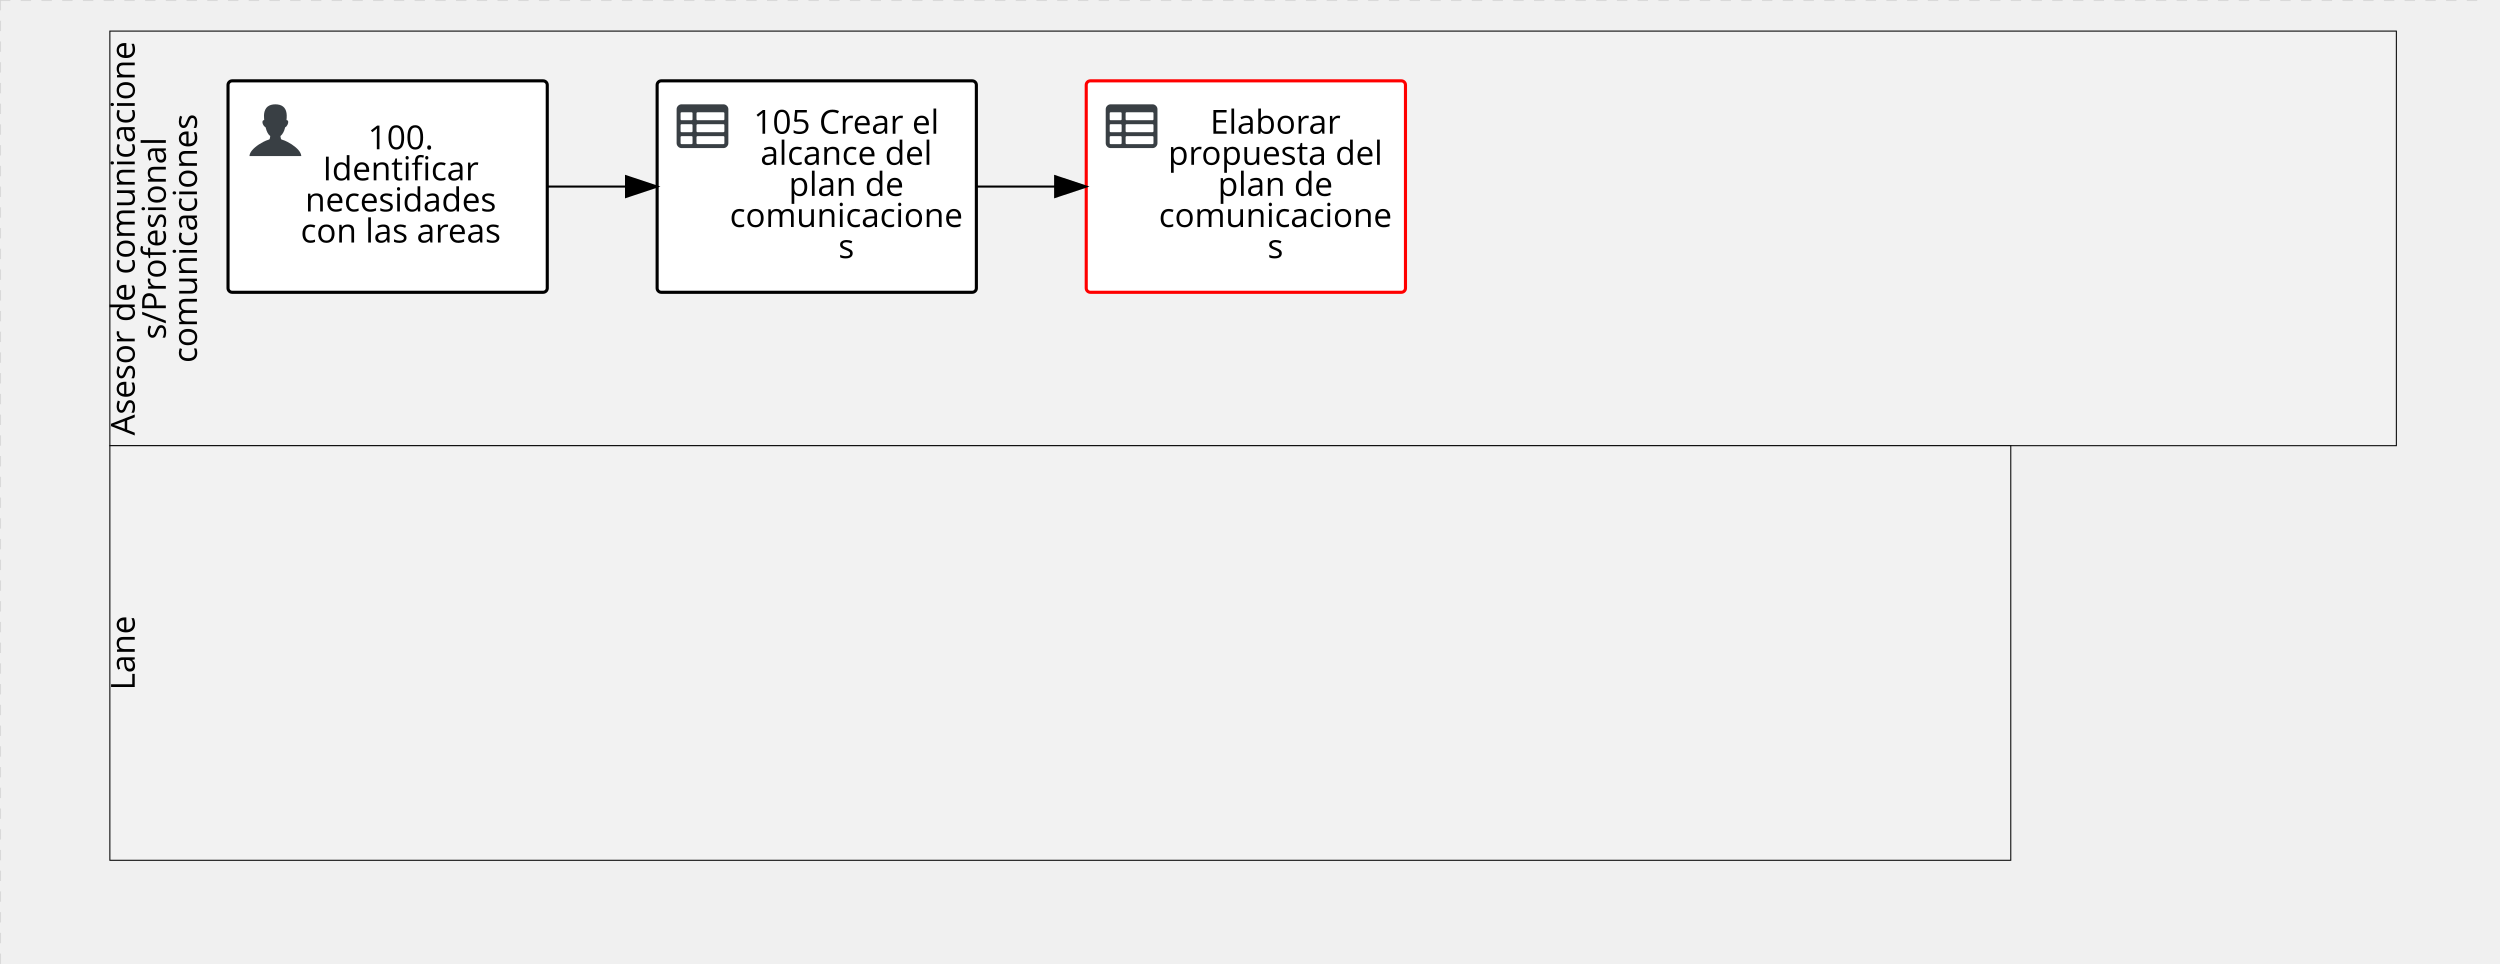
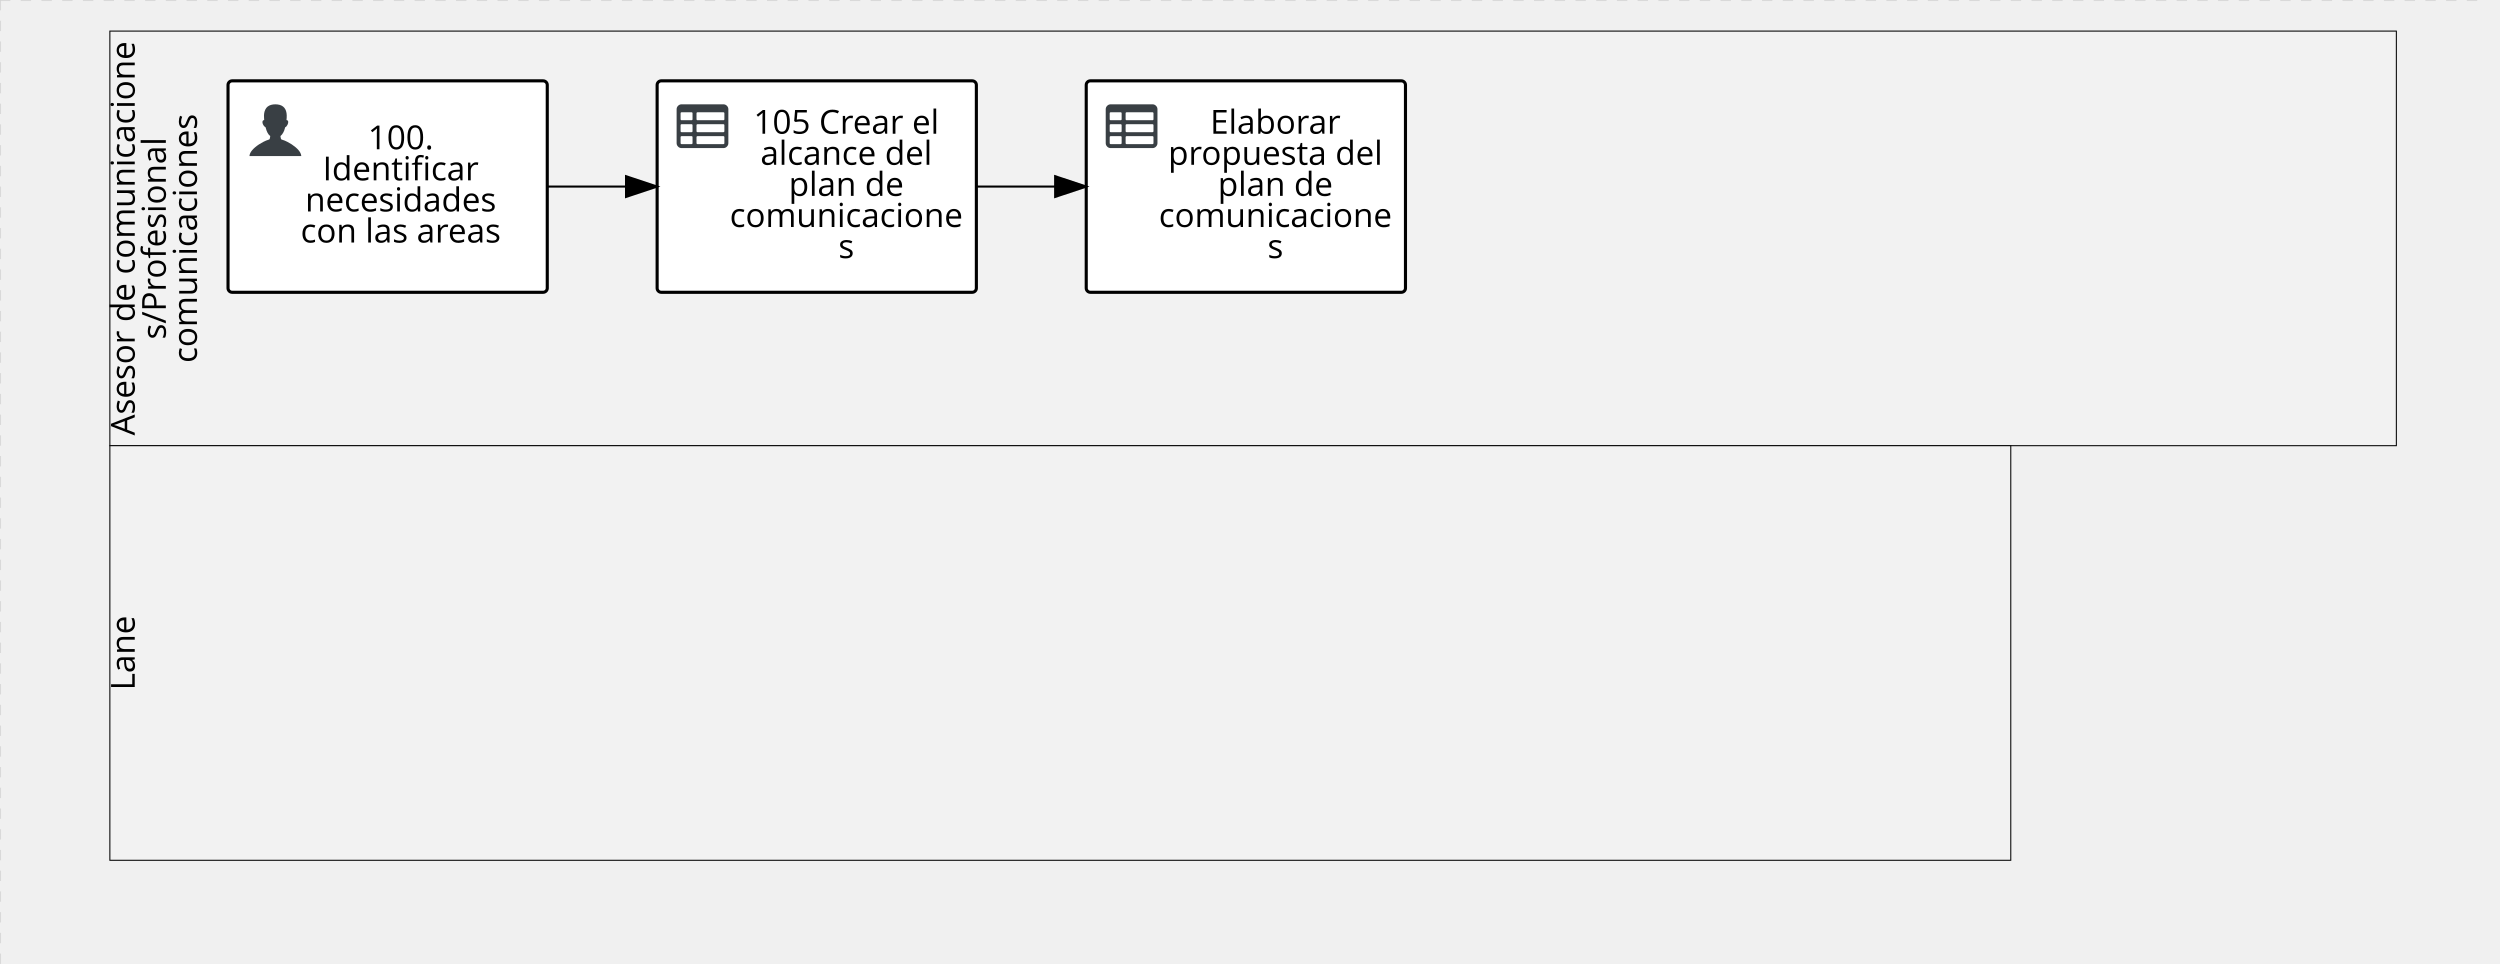
<svg xmlns="http://www.w3.org/2000/svg" version="1.1" width="1206" height="465" viewBox="0 0 1206 465">
  <defs />
  <g transform="matrix(1,0,0,1,0,0)">
    <g>
      <g>
        <g>
          <path fill="none" stroke="#d3d3d3" paint-order="fill stroke markers" d=" M 0 0 L 1200 0" stroke-miterlimit="10" stroke-opacity="0.8" stroke-dasharray="5" />
        </g>
        <g>
          <path fill="none" stroke="#d3d3d3" paint-order="fill stroke markers" d=" M 0 0 L 0 800" stroke-miterlimit="10" stroke-opacity="0.8" stroke-dasharray="5" />
        </g>
      </g>
      <g id="_B57488E7-6CBE-4FAA-9219-56307C9E62A7" bpmn2nodeid="_B57488E7-6CBE-4FAA-9219-56307C9E62A7" transform="matrix(1,0,0,1,53,15)">
        <g>
          <path fill="none" stroke="none" />
        </g>
        <g transform="matrix(1,0,0,1,0,0)">
          <path fill="#f2f2f2" stroke="none" id="_B57488E7-6CBE-4FAA-9219-56307C9E62A7?shapeType=BACKGROUND" paint-order="stroke fill markers" d=" M 0 0 L 1103 0 L 1103 200 L 0 200 L 0 0 Z Z" />
        </g>
        <g transform="matrix(1,0,0,1,0,0)">
          <path fill="none" stroke="rgb(0,0,0)" id="_B57488E7-6CBE-4FAA-9219-56307C9E62A7?shapeType=BORDER&amp;renderType=STROKE" paint-order="fill stroke markers" d=" M 0 0 L 1103 0 L 1103 200 L 0 200 L 0 0 Z Z" stroke-miterlimit="10" stroke-width="0.5" stroke-dasharray="" />
        </g>
        <g transform="matrix(-1.8369701987210297e-16,-1,1,-1.8369701987210297e-16,0,195.0742)">
          <text fill="#000000" stroke="none" font-family="Open Sans" font-size="12pt" font-style="normal" font-weight="normal" text-decoration="normal" x="95.074" y="12" text-anchor="middle" dominant-baseline="alphabetic">Asesor de comunicacione</text>
          <text fill="#000000" stroke="none" font-family="Open Sans" font-size="12pt" font-style="normal" font-weight="normal" text-decoration="normal" x="95.074" y="27" text-anchor="middle" dominant-baseline="alphabetic">          s/Profesional            </text>
          <text fill="#000000" stroke="none" font-family="Open Sans" font-size="12pt" font-style="normal" font-weight="normal" text-decoration="normal" x="95.074" y="42" text-anchor="middle" dominant-baseline="alphabetic">        comunicaciones         </text>
        </g>
        <g id="_AA0C87CB-521B-442E-9885-30118DCB7A72" bpmn2nodeid="_AA0C87CB-521B-442E-9885-30118DCB7A72" transform="matrix(1,0,0,1,57,24)">
          <g>
            <path fill="none" stroke="none" />
          </g>
          <g transform="matrix(1,0,0,1,0,0)">
            <path fill="#ffffff" stroke="none" id="_AA0C87CB-521B-442E-9885-30118DCB7A72?shapeType=BACKGROUND" paint-order="stroke fill markers" d=" M 2 0 L 152 0 L 152 0 A 2 2 0 0 1 154 2 L 154 100 L 154 100 A 2 2 0 0 1 152 102 L 2 102 L 2 102 A 2 2 0 0 1 0 100 L 0 2 L 0 2 A 2 2 0 0 1 2 0 Z" />
          </g>
          <g transform="matrix(1,0,0,1,0,0)">
            <path fill="none" stroke="rgb(0,0,0)" id="_AA0C87CB-521B-442E-9885-30118DCB7A72?shapeType=BORDER&amp;renderType=STROKE" paint-order="fill stroke markers" d=" M 2 0 L 152 0 L 152 0 A 2 2 0 0 1 154 2 L 154 100 L 154 100 A 2 2 0 0 1 152 102 L 2 102 L 2 102 A 2 2 0 0 1 0 100 L 0 2 L 0 2 A 2 2 0 0 1 2 0 Z" stroke-miterlimit="10" stroke-width="1.5" stroke-dasharray="" />
          </g>
          <g>
            <g transform="matrix(0.06,0,0,0.06,9.4,9.4)">
              <g transform="matrix(1,0,0,1,0,0)">
                <path fill="#393f44" stroke="none" id="_AA0C87CB-521B-442E-9885-30118DCB7A72_task__RvU5__iZSm" paint-order="stroke fill markers" d=" M 0 0 M 16 445.21 C 16 440.869 18.784 431.129 22.001 424.217 C 35.768 394.64 77.283 359.28 129 333.084 C 144.516 325.224 157.347 319.964 167.807 317.174 C 171.932 316.074 175.729 314.414 176.525 313.363 C 178.894 310.234 180.914 302.908 181.727 294.5 L 182.5 286.5 L 178.507 283.455 C 166.303 274.146 154.284 251.678 148.04 226.5 C 145.611 216.707 145.056 215.462 142.984 215.158 C 141.703 214.97 138.083 212.243 134.939 209.099 C 123.233 197.393 116.891 177.376 121.44 166.49 C 123.002 162.751 128.155 159.01 131.75 159.004 C 134.448 159 134.471 158.603 132.914 138.788 C 130.927 113.496 134.279 92.265 143.132 74.076 C 152.232 55.38 167.569 42.882 189.049 36.66 C 210.203 30.532 237.797 30.532 258.951 36.66 C 300.042 48.563 318.958 83.806 314.955 141 C 314.32 150.075 313.624 157.788 313.409 158.14 C 313.194 158.493 314.575 159.073 316.479 159.43 C 328.929 161.766 330.986 177.018 321.496 196.621 C 316.903 206.109 309.357 214.508 304.817 215.185 C 303.023 215.453 302.293 217.146 299.943 226.5 C 296.659 239.567 294.474 245.305 287.948 257.995 C 282.491 268.606 273.035 281.109 268.108 284.229 L 264.871 286.278 L 265.518 292.889 C 266.345 301.33 268.639 309.871 270.877 312.837 C 272.067 314.415 275.002 315.79 280.063 317.139 C 291.069 320.075 303.617 325.274 321 334.102 C 369.815 358.891 410.848 393.758 425.032 422.5 C 429.07 430.682 432 440.232 432 445.21 L 432 448 L 224 448 L 16 448 L 16 445.21 Z" />
              </g>
            </g>
          </g>
          <g transform="matrix(1,0,0,1,4.04,13.68)">
            <g transform="matrix(0.04,0,0,0.04,63.36,69.12)">
              <g transform="matrix(1,0,0,1,0,0)">
                <path fill="none" stroke="none" />
              </g>
              <g transform="matrix(1,0,0,1,0,0)">
                <path fill="none" stroke="none" />
              </g>
            </g>
          </g>
          <g transform="matrix(1,0,0,1,35,21)">
            <text fill="#000000" stroke="none" font-family="Open Sans" font-size="12pt" font-style="normal" font-weight="normal" text-decoration="normal" x="48.305" y="12" text-anchor="middle" dominant-baseline="alphabetic">       100.         </text>
            <text fill="#000000" stroke="none" font-family="Open Sans" font-size="12pt" font-style="normal" font-weight="normal" text-decoration="normal" x="48.305" y="27" text-anchor="middle" dominant-baseline="alphabetic">  Identificar   </text>
            <text fill="#000000" stroke="none" font-family="Open Sans" font-size="12pt" font-style="normal" font-weight="normal" text-decoration="normal" x="48.305" y="42" text-anchor="middle" dominant-baseline="alphabetic">necesidades </text>
            <text fill="#000000" stroke="none" font-family="Open Sans" font-size="12pt" font-style="normal" font-weight="normal" text-decoration="normal" x="48.305" y="57" text-anchor="middle" dominant-baseline="alphabetic">con las areas</text>
          </g>
        </g>
        <g id="_9E76448C-DA83-4A20-A2F2-3716A5D620CC" bpmn2nodeid="_9E76448C-DA83-4A20-A2F2-3716A5D620CC" transform="matrix(1,0,0,1,264,24)">
          <g>
            <path fill="none" stroke="none" />
          </g>
          <g transform="matrix(1,0,0,1,0,0)">
            <path fill="#ffffff" stroke="none" id="_9E76448C-DA83-4A20-A2F2-3716A5D620CC?shapeType=BACKGROUND" paint-order="stroke fill markers" d=" M 2 0 L 152 0 L 152 0 A 2 2 0 0 1 154 2 L 154 100 L 154 100 A 2 2 0 0 1 152 102 L 2 102 L 2 102 A 2 2 0 0 1 0 100 L 0 2 L 0 2 A 2 2 0 0 1 2 0 Z" />
          </g>
          <g transform="matrix(1,0,0,1,0,0)">
            <path fill="none" stroke="rgb(0,0,0)" id="_9E76448C-DA83-4A20-A2F2-3716A5D620CC?shapeType=BORDER&amp;renderType=STROKE" paint-order="fill stroke markers" d=" M 2 0 L 152 0 L 152 0 A 2 2 0 0 1 154 2 L 154 100 L 154 100 A 2 2 0 0 1 152 102 L 2 102 L 2 102 A 2 2 0 0 1 0 100 L 0 2 L 0 2 A 2 2 0 0 1 2 0 Z" stroke-miterlimit="10" stroke-width="1.5" stroke-dasharray="" />
          </g>
          <g>
            <g transform="matrix(0.06,0,0,0.06,9.4,9.4)">
              <g transform="matrix(1,0,0,1,0,0)">
                <path fill="#393f44" stroke="none" id="_9E76448C-DA83-4A20-A2F2-3716A5D620CC_task__l39e__3KHJ" paint-order="stroke fill markers" d=" M 0 0 M 128 344 L 128 296 C 128 293.7 127.2 291.8 125.8 290.2 C 124.4 288.6 122.4 288 120 288 L 40 288 C 37.7 288 35.8 288.8 34.2 290.2 C 32.6 291.6 32 293.7 32 296 L 32 344 C 32 346.3 32.8 348.2 34.2 349.8 C 35.6 351.4 37.6 352 40 352 L 120 352 C 122.3 352 124.2 351.2 125.8 349.8 C 127.4 348.4 128 346.3 128 344 Z M 0 0 M 128 248 L 128 200 C 128 197.7 127.2 195.8 125.8 194.2 C 124.4 192.6 122.4 192 120 192 L 40 192 C 37.7 192 35.8 192.8 34.2 194.2 C 32.6 195.6 32 197.7 32 200 L 32 248 C 32 250.3 32.8 252.2 34.2 253.8 C 35.6 255.4 37.6 256 40 256 L 120 256 C 122.3 256 124.2 255.2 125.8 253.8 C 127.4 252.4 128 250.3 128 248 Z M 0 0 M 376 352 C 378.3 352 380.2 351.2 381.8 349.8 C 383.4 348.4 384 346.4 384 344 L 384 296 C 384 293.7 383.2 291.8 381.8 290.2 C 380.4 288.6 378.4 288 376 288 L 168 288 C 165.7 288 163.8 288.8 162.2 290.2 C 160.6 291.6 160 293.6 160 296 L 160 344 C 160 346.3 160.8 348.2 162.2 349.8 C 163.6 351.4 165.6 352 168 352 L 376 352 Z M 0 0 M 128 152 L 128 104 C 128 101.7 127.2 99.8 125.8 98.2 C 124.4 96.6 122.3 96 120 96 L 40 96 C 37.7 96 35.8 96.8 34.2 98.2 C 32.6 99.6 32 101.7 32 104 L 32 152 C 32 154.3 32.8 156.2 34.2 157.8 C 35.6 159.4 37.6 160 40 160 L 120 160 C 122.3 160 124.2 159.2 125.8 157.8 C 127.4 156.4 128 154.3 128 152 Z M 0 0 M 376 256 C 378.3 256 380.2 255.2 381.8 253.8 C 383.4 252.4 384 250.4 384 248 L 384 200 C 384 197.7 383.2 195.8 381.8 194.2 C 380.4 192.6 378.4 192 376 192 L 168 192 C 165.7 192 163.8 192.8 162.2 194.2 C 160.6 195.6 160 197.6 160 200 L 160 248 C 160 250.3 160.8 252.2 162.2 253.8 C 163.6 255.4 165.6 256 168 256 L 376 256 Z M 0 0 M 376 160 C 378.3 160 380.2 159.2 381.8 157.8 C 383.4 156.4 384 154.4 384 152 L 384 104 C 384 101.7 383.2 99.8 381.8 98.2 C 380.4 96.6 378.3 96 376 96 L 168 96 C 165.7 96 163.8 96.8 162.2 98.2 C 160.6 99.6 160 101.6 160 104 L 160 152 C 160 154.3 160.8 156.2 162.2 157.8 C 163.6 159.4 165.6 160 168 160 L 376 160 Z M 0 0 M 416 72 L 416 344 C 416 355 412.1 364.4 404.2 372.2 C 396.3 380 387 384 376 384 L 40 384 C 29 384 19.6 380.1 11.8 372.2 C 4 364.3 0 355 0 344 L 0 72 C 0 61 3.9 51.6 11.8 43.8 C 19.7 36 29 32 40 32 L 376 32 C 387 32 396.4 35.9 404.2 43.8 C 412 51.7 416 61 416 72 Z" />
              </g>
            </g>
          </g>
          <g transform="matrix(1,0,0,1,35,13.5)">
            <text fill="#000000" stroke="none" font-family="Open Sans" font-size="12pt" font-style="normal" font-weight="normal" text-decoration="normal" x="56.246" y="12" text-anchor="middle" dominant-baseline="alphabetic">  105 Crear el    </text>
            <text fill="#000000" stroke="none" font-family="Open Sans" font-size="12pt" font-style="normal" font-weight="normal" text-decoration="normal" x="56.246" y="27" text-anchor="middle" dominant-baseline="alphabetic">   alcance del    </text>
            <text fill="#000000" stroke="none" font-family="Open Sans" font-size="12pt" font-style="normal" font-weight="normal" text-decoration="normal" x="56.246" y="42" text-anchor="middle" dominant-baseline="alphabetic">      plan de        </text>
            <text fill="#000000" stroke="none" font-family="Open Sans" font-size="12pt" font-style="normal" font-weight="normal" text-decoration="normal" x="56.246" y="57" text-anchor="middle" dominant-baseline="alphabetic">comunicacione</text>
            <text fill="#000000" stroke="none" font-family="Open Sans" font-size="12pt" font-style="normal" font-weight="normal" text-decoration="normal" x="56.246" y="72" text-anchor="middle" dominant-baseline="alphabetic">            s             </text>
          </g>
        </g>
        <g id="_88B4F1C8-AD17-4393-82B3-336D5BDE79D2" bpmn2nodeid="_88B4F1C8-AD17-4393-82B3-336D5BDE79D2" transform="matrix(1,0,0,1,471,24)">
          <g>
            <path fill="none" stroke="none" />
          </g>
          <g transform="matrix(1,0,0,1,0,0)">
            <path fill="#ffffff" stroke="none" id="_88B4F1C8-AD17-4393-82B3-336D5BDE79D2?shapeType=BACKGROUND" paint-order="stroke fill markers" d=" M 2 0 L 152 0 L 152 0 A 2 2 0 0 1 154 2 L 154 100 L 154 100 A 2 2 0 0 1 152 102 L 2 102 L 2 102 A 2 2 0 0 1 0 100 L 0 2 L 0 2 A 2 2 0 0 1 2 0 Z" />
          </g>
          <g transform="matrix(1,0,0,1,0,0)">
-             <path fill="none" stroke="rgb(255,0,0)" id="_88B4F1C8-AD17-4393-82B3-336D5BDE79D2?shapeType=BORDER&amp;renderType=STROKE" paint-order="fill stroke markers" d=" M 2 0 L 152 0 L 152 0 A 2 2 0 0 1 154 2 L 154 100 L 154 100 A 2 2 0 0 1 152 102 L 2 102 L 2 102 A 2 2 0 0 1 0 100 L 0 2 L 0 2 A 2 2 0 0 1 2 0 Z" stroke-miterlimit="10" stroke-width="1.5" stroke-dasharray="" />
+             <path fill="none" stroke="rgb(0,0,0)" id="_88B4F1C8-AD17-4393-82B3-336D5BDE79D2?shapeType=BORDER&amp;renderType=STROKE" paint-order="fill stroke markers" d=" M 2 0 L 152 0 L 152 0 A 2 2 0 0 1 154 2 L 154 100 L 154 100 A 2 2 0 0 1 152 102 L 2 102 L 2 102 A 2 2 0 0 1 0 100 L 0 2 L 0 2 A 2 2 0 0 1 2 0 Z" stroke-miterlimit="10" stroke-width="1.5" stroke-dasharray="" />
          </g>
          <g>
            <g transform="matrix(0.06,0,0,0.06,9.4,9.4)">
              <g transform="matrix(1,0,0,1,0,0)">
                <path fill="#393f44" stroke="none" id="_88B4F1C8-AD17-4393-82B3-336D5BDE79D2_task__l39e__3KHJ" paint-order="stroke fill markers" d=" M 0 0 M 128 344 L 128 296 C 128 293.7 127.2 291.8 125.8 290.2 C 124.4 288.6 122.4 288 120 288 L 40 288 C 37.7 288 35.8 288.8 34.2 290.2 C 32.6 291.6 32 293.7 32 296 L 32 344 C 32 346.3 32.8 348.2 34.2 349.8 C 35.6 351.4 37.6 352 40 352 L 120 352 C 122.3 352 124.2 351.2 125.8 349.8 C 127.4 348.4 128 346.3 128 344 Z M 0 0 M 128 248 L 128 200 C 128 197.7 127.2 195.8 125.8 194.2 C 124.4 192.6 122.4 192 120 192 L 40 192 C 37.7 192 35.8 192.8 34.2 194.2 C 32.6 195.6 32 197.7 32 200 L 32 248 C 32 250.3 32.8 252.2 34.2 253.8 C 35.6 255.4 37.6 256 40 256 L 120 256 C 122.3 256 124.2 255.2 125.8 253.8 C 127.4 252.4 128 250.3 128 248 Z M 0 0 M 376 352 C 378.3 352 380.2 351.2 381.8 349.8 C 383.4 348.4 384 346.4 384 344 L 384 296 C 384 293.7 383.2 291.8 381.8 290.2 C 380.4 288.6 378.4 288 376 288 L 168 288 C 165.7 288 163.8 288.8 162.2 290.2 C 160.6 291.6 160 293.6 160 296 L 160 344 C 160 346.3 160.8 348.2 162.2 349.8 C 163.6 351.4 165.6 352 168 352 L 376 352 Z M 0 0 M 128 152 L 128 104 C 128 101.7 127.2 99.8 125.8 98.2 C 124.4 96.6 122.3 96 120 96 L 40 96 C 37.7 96 35.8 96.8 34.2 98.2 C 32.6 99.6 32 101.7 32 104 L 32 152 C 32 154.3 32.8 156.2 34.2 157.8 C 35.6 159.4 37.6 160 40 160 L 120 160 C 122.3 160 124.2 159.2 125.8 157.8 C 127.4 156.4 128 154.3 128 152 Z M 0 0 M 376 256 C 378.3 256 380.2 255.2 381.8 253.8 C 383.4 252.4 384 250.4 384 248 L 384 200 C 384 197.7 383.2 195.8 381.8 194.2 C 380.4 192.6 378.4 192 376 192 L 168 192 C 165.7 192 163.8 192.8 162.2 194.2 C 160.6 195.6 160 197.6 160 200 L 160 248 C 160 250.3 160.8 252.2 162.2 253.8 C 163.6 255.4 165.6 256 168 256 L 376 256 Z M 0 0 M 376 160 C 378.3 160 380.2 159.2 381.8 157.8 C 383.4 156.4 384 154.4 384 152 L 384 104 C 384 101.7 383.2 99.8 381.8 98.2 C 380.4 96.6 378.3 96 376 96 L 168 96 C 165.7 96 163.8 96.8 162.2 98.2 C 160.6 99.6 160 101.6 160 104 L 160 152 C 160 154.3 160.8 156.2 162.2 157.8 C 163.6 159.4 165.6 160 168 160 L 376 160 Z M 0 0 M 416 72 L 416 344 C 416 355 412.1 364.4 404.2 372.2 C 396.3 380 387 384 376 384 L 40 384 C 29 384 19.6 380.1 11.8 372.2 C 4 364.3 0 355 0 344 L 0 72 C 0 61 3.9 51.6 11.8 43.8 C 19.7 36 29 32 40 32 L 376 32 C 387 32 396.4 35.9 404.2 43.8 C 412 51.7 416 61 416 72 Z" />
              </g>
            </g>
          </g>
          <g transform="matrix(1,0,0,1,35,13.5)">
            <text fill="#000000" stroke="none" font-family="Open Sans" font-size="12pt" font-style="normal" font-weight="normal" text-decoration="normal" x="56.246" y="12" text-anchor="middle" dominant-baseline="alphabetic">     Elaborar       </text>
            <text fill="#000000" stroke="none" font-family="Open Sans" font-size="12pt" font-style="normal" font-weight="normal" text-decoration="normal" x="56.246" y="27" text-anchor="middle" dominant-baseline="alphabetic">propuesta del  </text>
            <text fill="#000000" stroke="none" font-family="Open Sans" font-size="12pt" font-style="normal" font-weight="normal" text-decoration="normal" x="56.246" y="42" text-anchor="middle" dominant-baseline="alphabetic">      plan de        </text>
            <text fill="#000000" stroke="none" font-family="Open Sans" font-size="12pt" font-style="normal" font-weight="normal" text-decoration="normal" x="56.246" y="57" text-anchor="middle" dominant-baseline="alphabetic">comunicacione</text>
            <text fill="#000000" stroke="none" font-family="Open Sans" font-size="12pt" font-style="normal" font-weight="normal" text-decoration="normal" x="56.246" y="72" text-anchor="middle" dominant-baseline="alphabetic">            s             </text>
          </g>
        </g>
      </g>
      <g id="_BFB9A08E-5C65-401A-9EE9-E85DB8EE0910" bpmn2nodeid="_BFB9A08E-5C65-401A-9EE9-E85DB8EE0910" transform="matrix(1,0,0,1,0,0)">
        <g>
          <path fill="none" stroke="#000000" paint-order="fill stroke markers" d=" M 264 90 L 302 90" stroke-miterlimit="10" stroke-dasharray="" />
        </g>
        <g transform="matrix(1,0,0,1,264,90)" />
        <g transform="matrix(6.123233995736766e-17,1,-1,6.123233995736766e-17,317,85)">
          <path fill="#000000" stroke="#000000" paint-order="fill stroke markers" d=" M 10 15 L 0 15 L 5 0 Z" stroke-miterlimit="10" stroke-dasharray="" />
        </g>
        <g transform="matrix(1,0,0,1,264,80)" />
      </g>
      <g id="_06E6D089-E6CB-4995-8D7F-7D272E4B48BE" bpmn2nodeid="_06E6D089-E6CB-4995-8D7F-7D272E4B48BE" transform="matrix(1,0,0,1,0,0)">
        <g>
          <path fill="none" stroke="#000000" paint-order="fill stroke markers" d=" M 471 90 L 509 90" stroke-miterlimit="10" stroke-dasharray="" />
        </g>
        <g transform="matrix(1,0,0,1,471,90)" />
        <g transform="matrix(6.123233995736766e-17,1,-1,6.123233995736766e-17,524,85)">
          <path fill="#000000" stroke="#000000" paint-order="fill stroke markers" d=" M 10 15 L 0 15 L 5 0 Z" stroke-miterlimit="10" stroke-dasharray="" />
        </g>
        <g transform="matrix(1,0,0,1,471,80)" />
      </g>
      <g id="_057572DE-79F4-4D74-9EE0-8F8645384F76" bpmn2nodeid="_057572DE-79F4-4D74-9EE0-8F8645384F76" transform="matrix(1,0,0,1,53,215)">
        <g>
          <path fill="none" stroke="none" />
        </g>
        <g transform="matrix(1,0,0,1,0,0)">
          <path fill="#f2f2f2" stroke="none" id="_057572DE-79F4-4D74-9EE0-8F8645384F76?shapeType=BACKGROUND" paint-order="stroke fill markers" d=" M 0 0 L 917 0 L 917 200 L 0 200 L 0 0 Z Z" />
        </g>
        <g transform="matrix(1,0,0,1,0,0)">
          <path fill="none" stroke="rgb(0,0,0)" id="_057572DE-79F4-4D74-9EE0-8F8645384F76?shapeType=BORDER&amp;renderType=STROKE" paint-order="fill stroke markers" d=" M 0 0 L 917 0 L 917 200 L 0 200 L 0 0 Z Z" stroke-miterlimit="10" stroke-width="0.5" stroke-dasharray="" />
        </g>
        <g transform="matrix(-1.8369701987210297e-16,-1,1,-1.8369701987210297e-16,0,118)">
          <text fill="#000000" stroke="none" font-family="Open Sans" font-size="12pt" font-style="normal" font-weight="normal" text-decoration="normal" x="18" y="12" text-anchor="middle" dominant-baseline="alphabetic">Lane</text>
        </g>
      </g>
      <g transform="matrix(1,0,0,1,53,215)" />
      <g transform="matrix(1,0,0,1,53,15)" />
      <g transform="matrix(1,0,0,1,110,39)" />
      <g transform="matrix(1,0,0,1,317,39)" />
      <g transform="matrix(1,0,0,1,524,39)" />
    </g>
  </g>
</svg>
